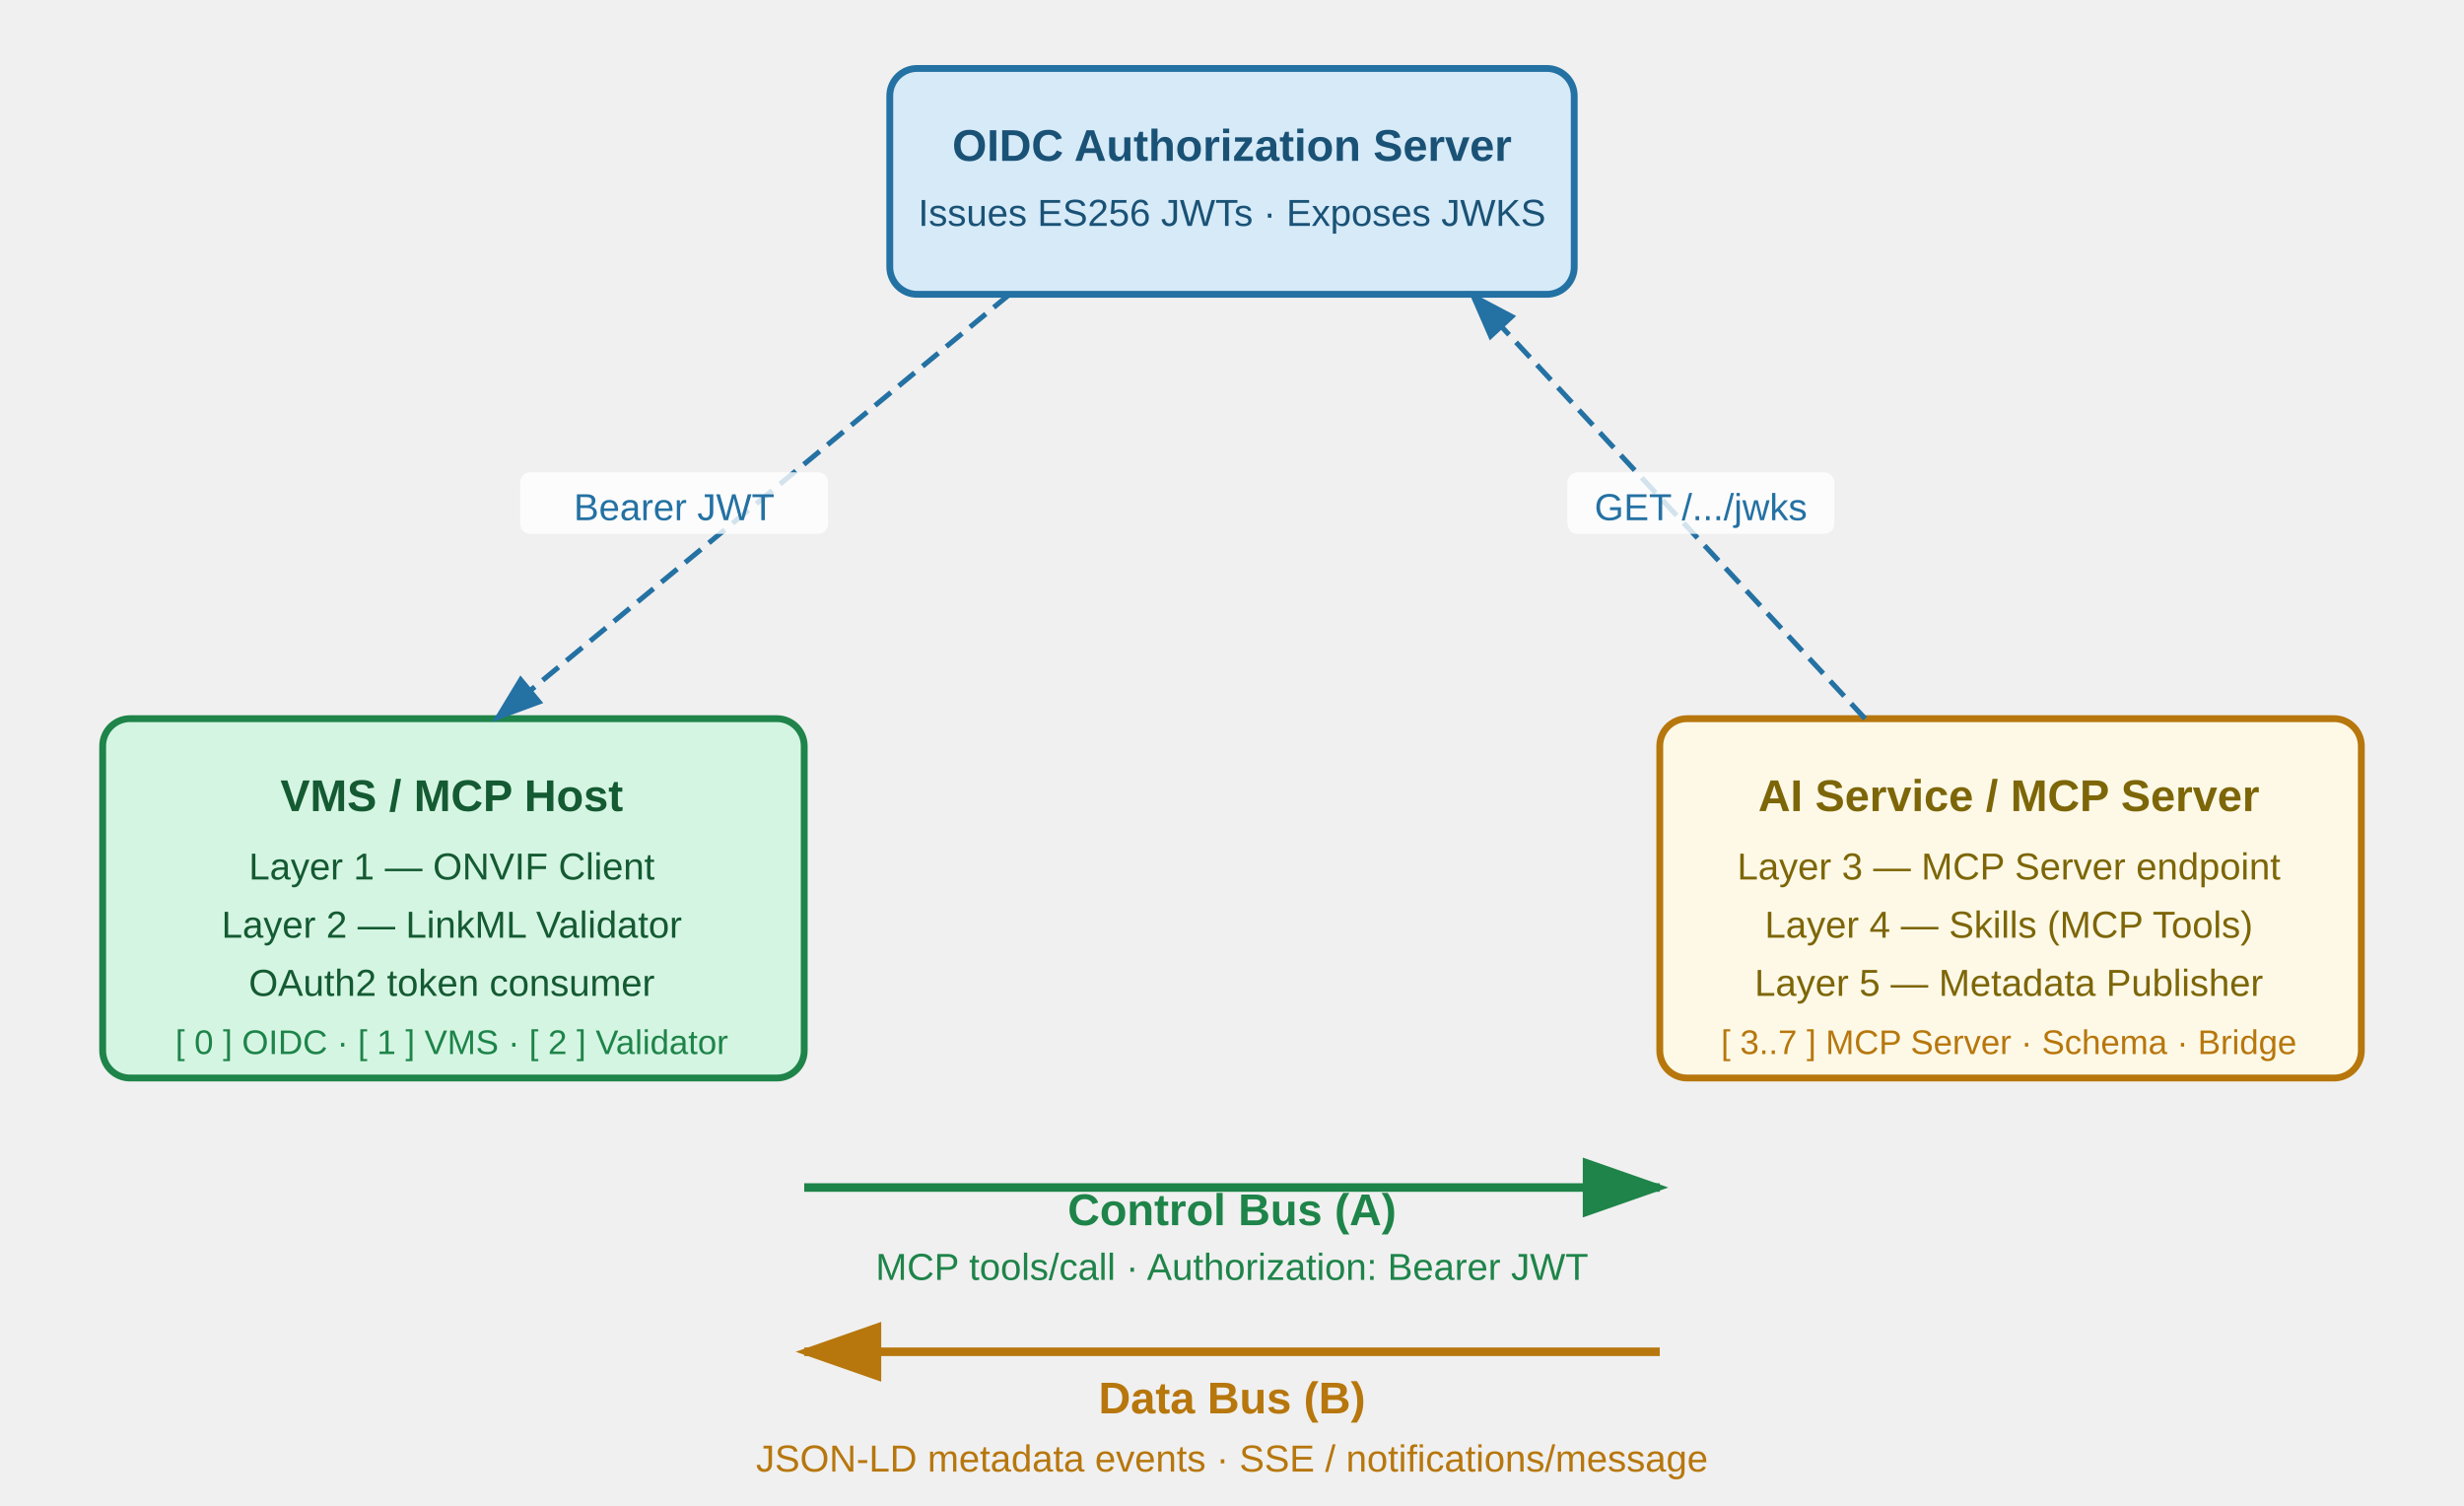
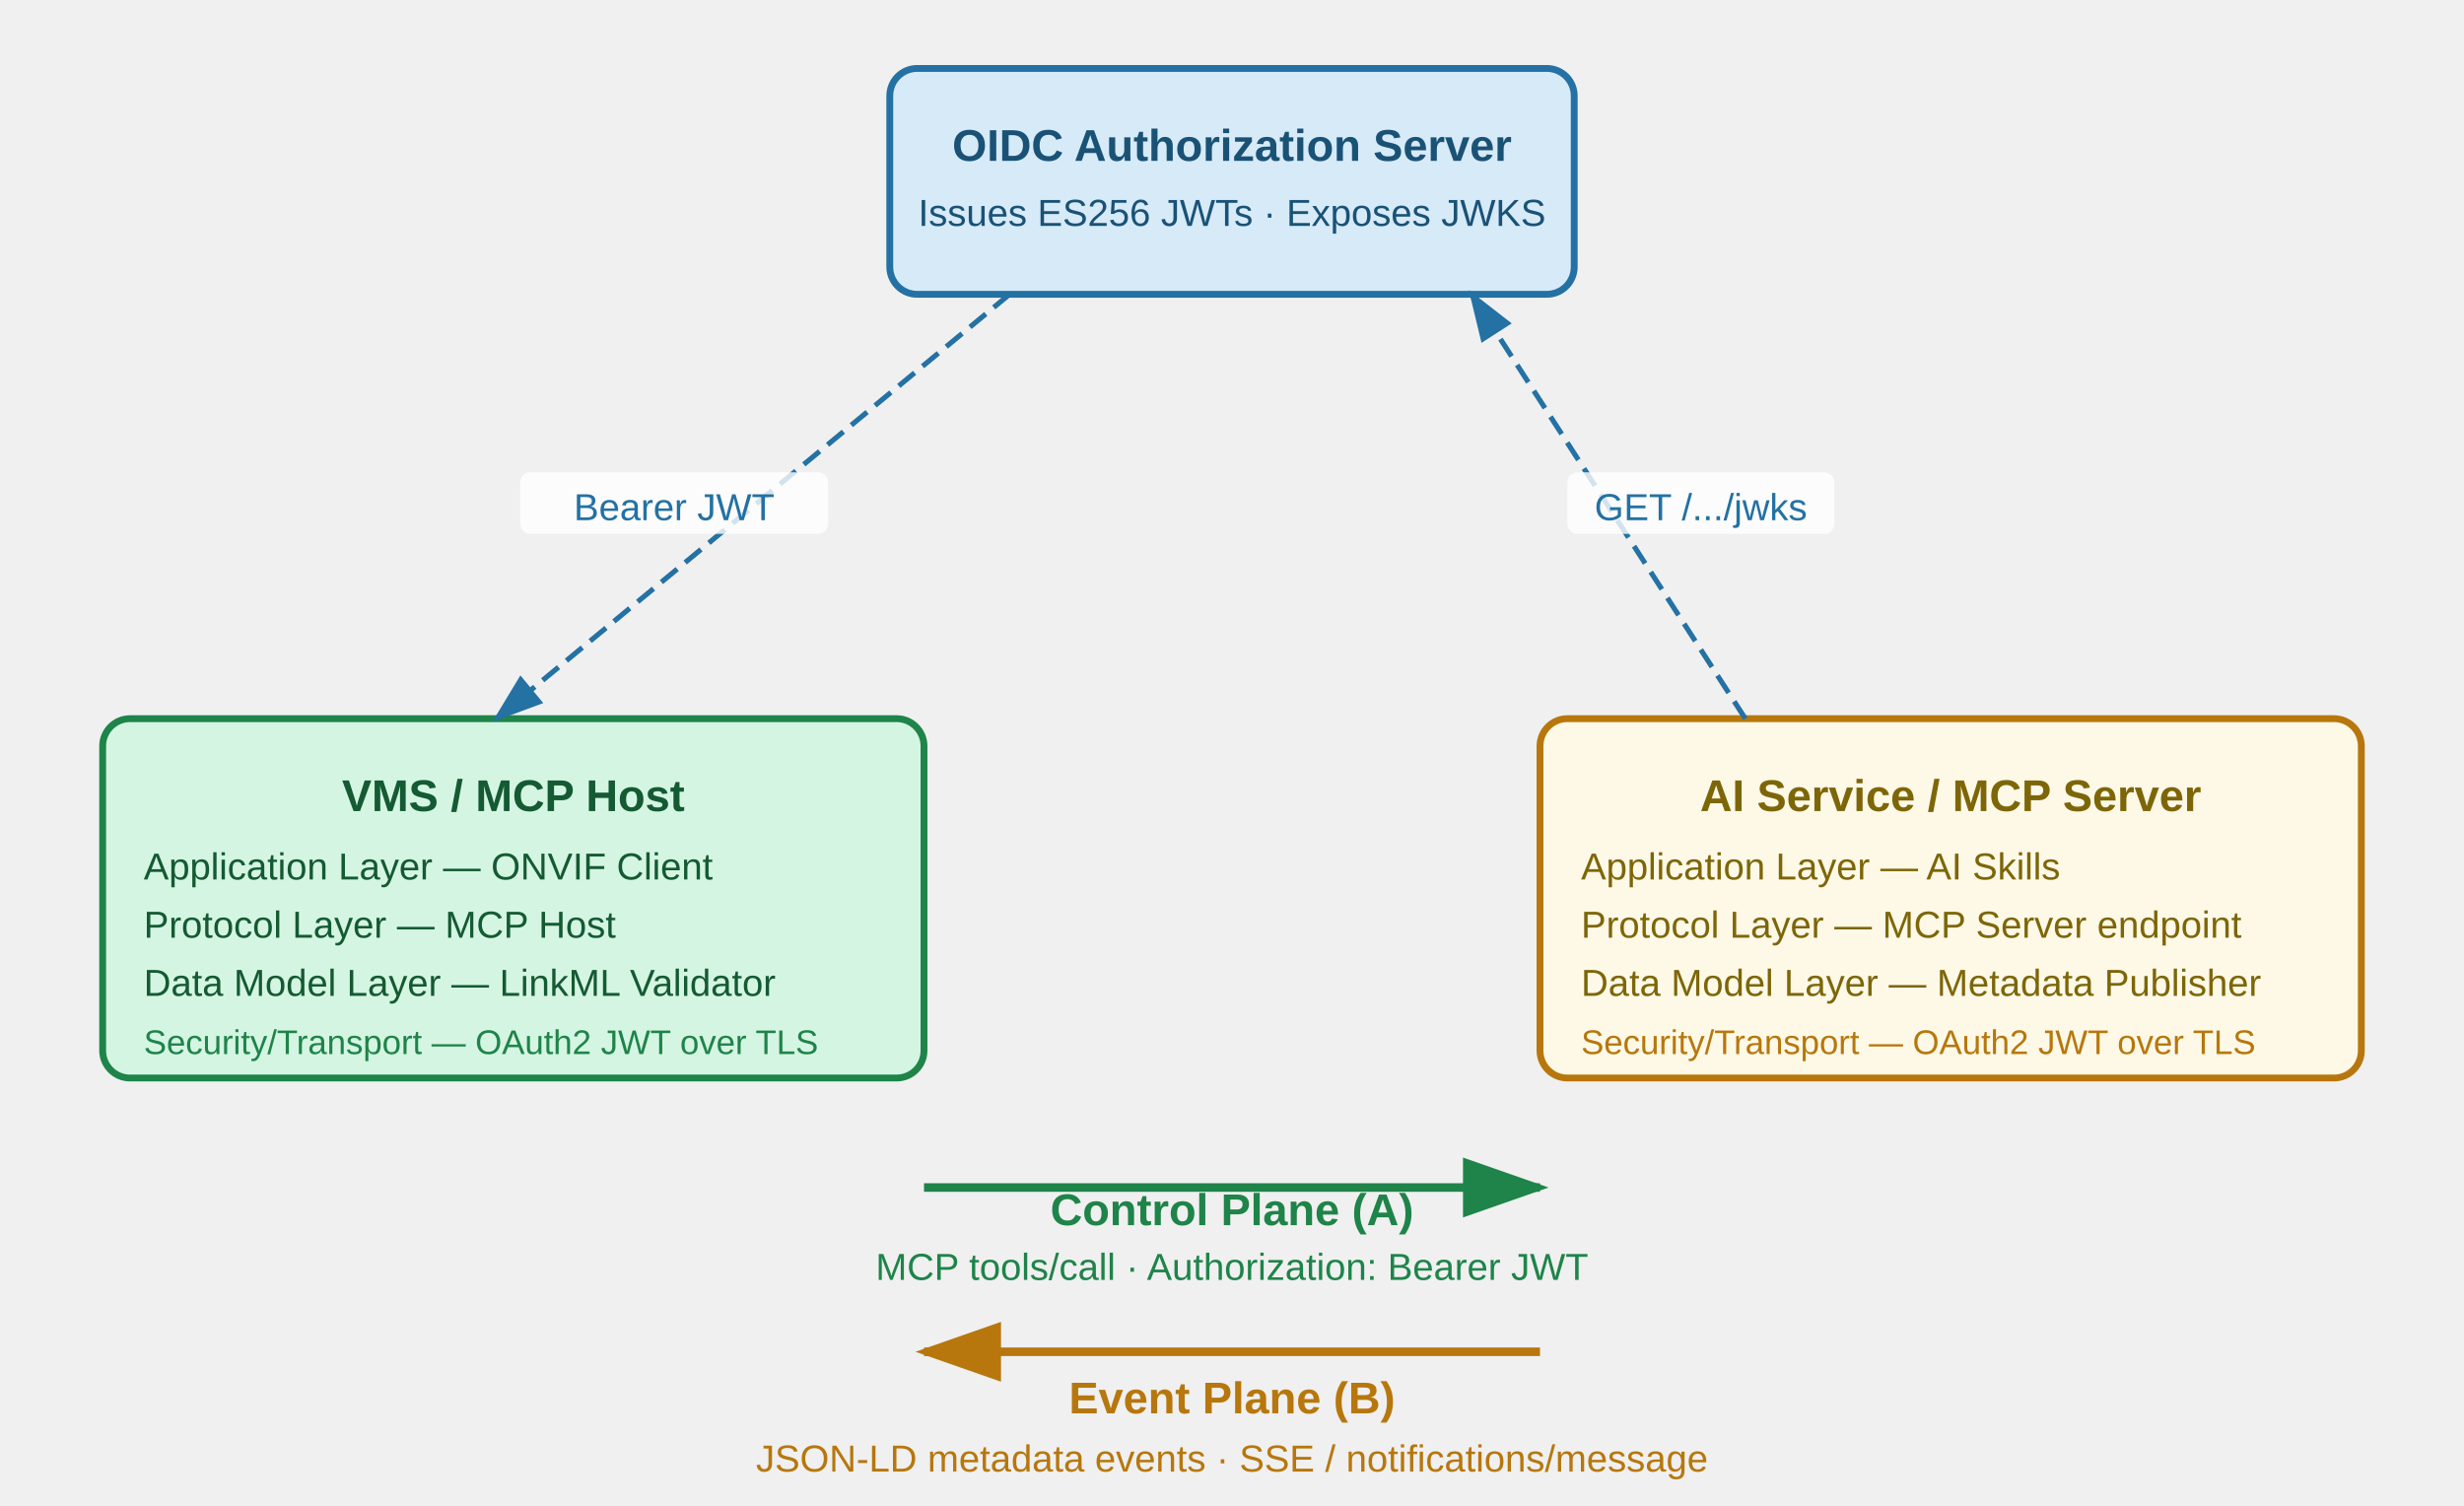
<svg xmlns="http://www.w3.org/2000/svg" viewBox="0 0 720 440" width="720" height="440">
  <defs>
    <marker id="arrBlue" markerWidth="10" markerHeight="7" refX="9" refY="3.5" orient="auto">
      <polygon points="0 0, 10 3.5, 0 7" fill="#2471A3" />
    </marker>
    <marker id="arrGreen" markerWidth="10" markerHeight="7" refX="9" refY="3.5" orient="auto">
      <polygon points="0 0, 10 3.5, 0 7" fill="#1E8449" />
    </marker>
    <marker id="arrOrange" markerWidth="10" markerHeight="7" refX="9" refY="3.5" orient="auto">
      <polygon points="0 0, 10 3.5, 0 7" fill="#B7770D" />
    </marker>
  </defs>
  <rect x="260" y="20" width="200" height="66" rx="8" fill="#D6EAF8" stroke="#2471A3" stroke-width="2" />
  <text x="360" y="47" text-anchor="middle" font-family="Arial,sans-serif" font-size="13" font-weight="bold" fill="#1A5276">OIDC Authorization Server</text>
  <text x="360" y="66" text-anchor="middle" font-family="Arial,sans-serif" font-size="11" fill="#1A5276">Issues ES256 JWTs · Exposes JWKS</text>
-   <rect x="30" y="210" width="205" height="105" rx="8" fill="#D5F5E3" stroke="#1E8449" stroke-width="2" />
-   <text x="132" y="237" text-anchor="middle" font-family="Arial,sans-serif" font-size="13" font-weight="bold" fill="#145A32">VMS / MCP Host</text>
-   <text x="132" y="257" text-anchor="middle" font-family="Arial,sans-serif" font-size="11" fill="#145A32">Layer 1 — ONVIF Client</text>
-   <text x="132" y="274" text-anchor="middle" font-family="Arial,sans-serif" font-size="11" fill="#145A32">Layer 2 — LinkML Validator</text>
-   <text x="132" y="291" text-anchor="middle" font-family="Arial,sans-serif" font-size="11" fill="#145A32">OAuth2 token consumer</text>
-   <text x="132" y="308" text-anchor="middle" font-family="Arial,sans-serif" font-size="10" fill="#1E8449">[ 0 ]  OIDC  ·  [ 1 ]  VMS  ·  [ 2 ]  Validator</text>
-   <rect x="485" y="210" width="205" height="105" rx="8" fill="#FEF9E7" stroke="#B7770D" stroke-width="2" />
-   <text x="587" y="237" text-anchor="middle" font-family="Arial,sans-serif" font-size="13" font-weight="bold" fill="#7D6608">AI Service / MCP Server</text>
-   <text x="587" y="257" text-anchor="middle" font-family="Arial,sans-serif" font-size="11" fill="#7D6608">Layer 3 — MCP Server endpoint</text>
-   <text x="587" y="274" text-anchor="middle" font-family="Arial,sans-serif" font-size="11" fill="#7D6608">Layer 4 — Skills (MCP Tools)</text>
-   <text x="587" y="291" text-anchor="middle" font-family="Arial,sans-serif" font-size="11" fill="#7D6608">Layer 5 — Metadata Publisher</text>
-   <text x="587" y="308" text-anchor="middle" font-family="Arial,sans-serif" font-size="10" fill="#B7770D">[ 3..7 ]  MCP Server  ·  Schema  ·  Bridge</text>
+   <rect x="30" y="210" width="240" height="105" rx="8" fill="#D5F5E3" stroke="#1E8449" stroke-width="2" />
+   <text x="150" y="237" text-anchor="middle" font-family="Arial,sans-serif" font-size="13" font-weight="bold" fill="#145A32">VMS / MCP Host</text>
+   <text x="42" y="257" text-anchor="start" font-family="Arial,sans-serif" font-size="11" fill="#145A32">Application Layer — ONVIF Client</text>
+   <text x="42" y="274" text-anchor="start" font-family="Arial,sans-serif" font-size="11" fill="#145A32">Protocol Layer — MCP Host</text>
+   <text x="42" y="291" text-anchor="start" font-family="Arial,sans-serif" font-size="11" fill="#145A32">Data Model Layer — LinkML Validator</text>
+   <text x="42" y="308" text-anchor="start" font-family="Arial,sans-serif" font-size="10" fill="#1E8449">Security/Transport — OAuth2 JWT over TLS</text>
+   <rect x="450" y="210" width="240" height="105" rx="8" fill="#FEF9E7" stroke="#B7770D" stroke-width="2" />
+   <text x="570" y="237" text-anchor="middle" font-family="Arial,sans-serif" font-size="13" font-weight="bold" fill="#7D6608">AI Service / MCP Server</text>
+   <text x="462" y="257" text-anchor="start" font-family="Arial,sans-serif" font-size="11" fill="#7D6608">Application Layer — AI Skills</text>
+   <text x="462" y="274" text-anchor="start" font-family="Arial,sans-serif" font-size="11" fill="#7D6608">Protocol Layer — MCP Server endpoint</text>
+   <text x="462" y="291" text-anchor="start" font-family="Arial,sans-serif" font-size="11" fill="#7D6608">Data Model Layer — Metadata Publisher</text>
+   <text x="462" y="308" text-anchor="start" font-family="Arial,sans-serif" font-size="10" fill="#B7770D">Security/Transport — OAuth2 JWT over TLS</text>
  <line x1="295" y1="86" x2="145" y2="210" stroke="#2471A3" stroke-width="1.5" stroke-dasharray="6,3" marker-end="url(#arrBlue)" />
  <rect x="152" y="138" width="90" height="18" rx="3" fill="white" fill-opacity="0.8" />
  <text x="197" y="152" text-anchor="middle" font-family="Arial,sans-serif" font-size="11" fill="#2471A3">Bearer JWT</text>
-   <line x1="545" y1="210" x2="430" y2="86" stroke="#2471A3" stroke-width="1.5" stroke-dasharray="6,3" marker-end="url(#arrBlue)" />
+   <line x1="510" y1="210" x2="430" y2="86" stroke="#2471A3" stroke-width="1.5" stroke-dasharray="6,3" marker-end="url(#arrBlue)" />
  <rect x="458" y="138" width="78" height="18" rx="3" fill="white" fill-opacity="0.8" />
  <text x="497" y="152" text-anchor="middle" font-family="Arial,sans-serif" font-size="11" fill="#2471A3">GET /.../jwks</text>
-   <text x="360" y="358" text-anchor="middle" font-family="Arial,sans-serif" font-size="13" font-weight="bold" fill="#1E8449">Control Bus (A)</text>
+   <text x="360" y="358" text-anchor="middle" font-family="Arial,sans-serif" font-size="13" font-weight="bold" fill="#1E8449">Control Plane (A)</text>
  <text x="360" y="374" text-anchor="middle" font-family="Arial,sans-serif" font-size="11" fill="#1E8449">MCP tools/call · Authorization: Bearer JWT</text>
-   <line x1="235" y1="347" x2="485" y2="347" stroke="#1E8449" stroke-width="2.5" marker-end="url(#arrGreen)" />
-   <line x1="485" y1="395" x2="235" y2="395" stroke="#B7770D" stroke-width="2.5" marker-end="url(#arrOrange)" />
-   <text x="360" y="413" text-anchor="middle" font-family="Arial,sans-serif" font-size="13" font-weight="bold" fill="#B7770D">Data Bus (B)</text>
+   <line x1="270" y1="347" x2="450" y2="347" stroke="#1E8449" stroke-width="2.5" marker-end="url(#arrGreen)" />
+   <line x1="450" y1="395" x2="270" y2="395" stroke="#B7770D" stroke-width="2.5" marker-end="url(#arrOrange)" />
+   <text x="360" y="413" text-anchor="middle" font-family="Arial,sans-serif" font-size="13" font-weight="bold" fill="#B7770D">Event Plane (B)</text>
  <text x="360" y="430" text-anchor="middle" font-family="Arial,sans-serif" font-size="11" fill="#B7770D">JSON-LD metadata events · SSE / notifications/message</text>
</svg>
